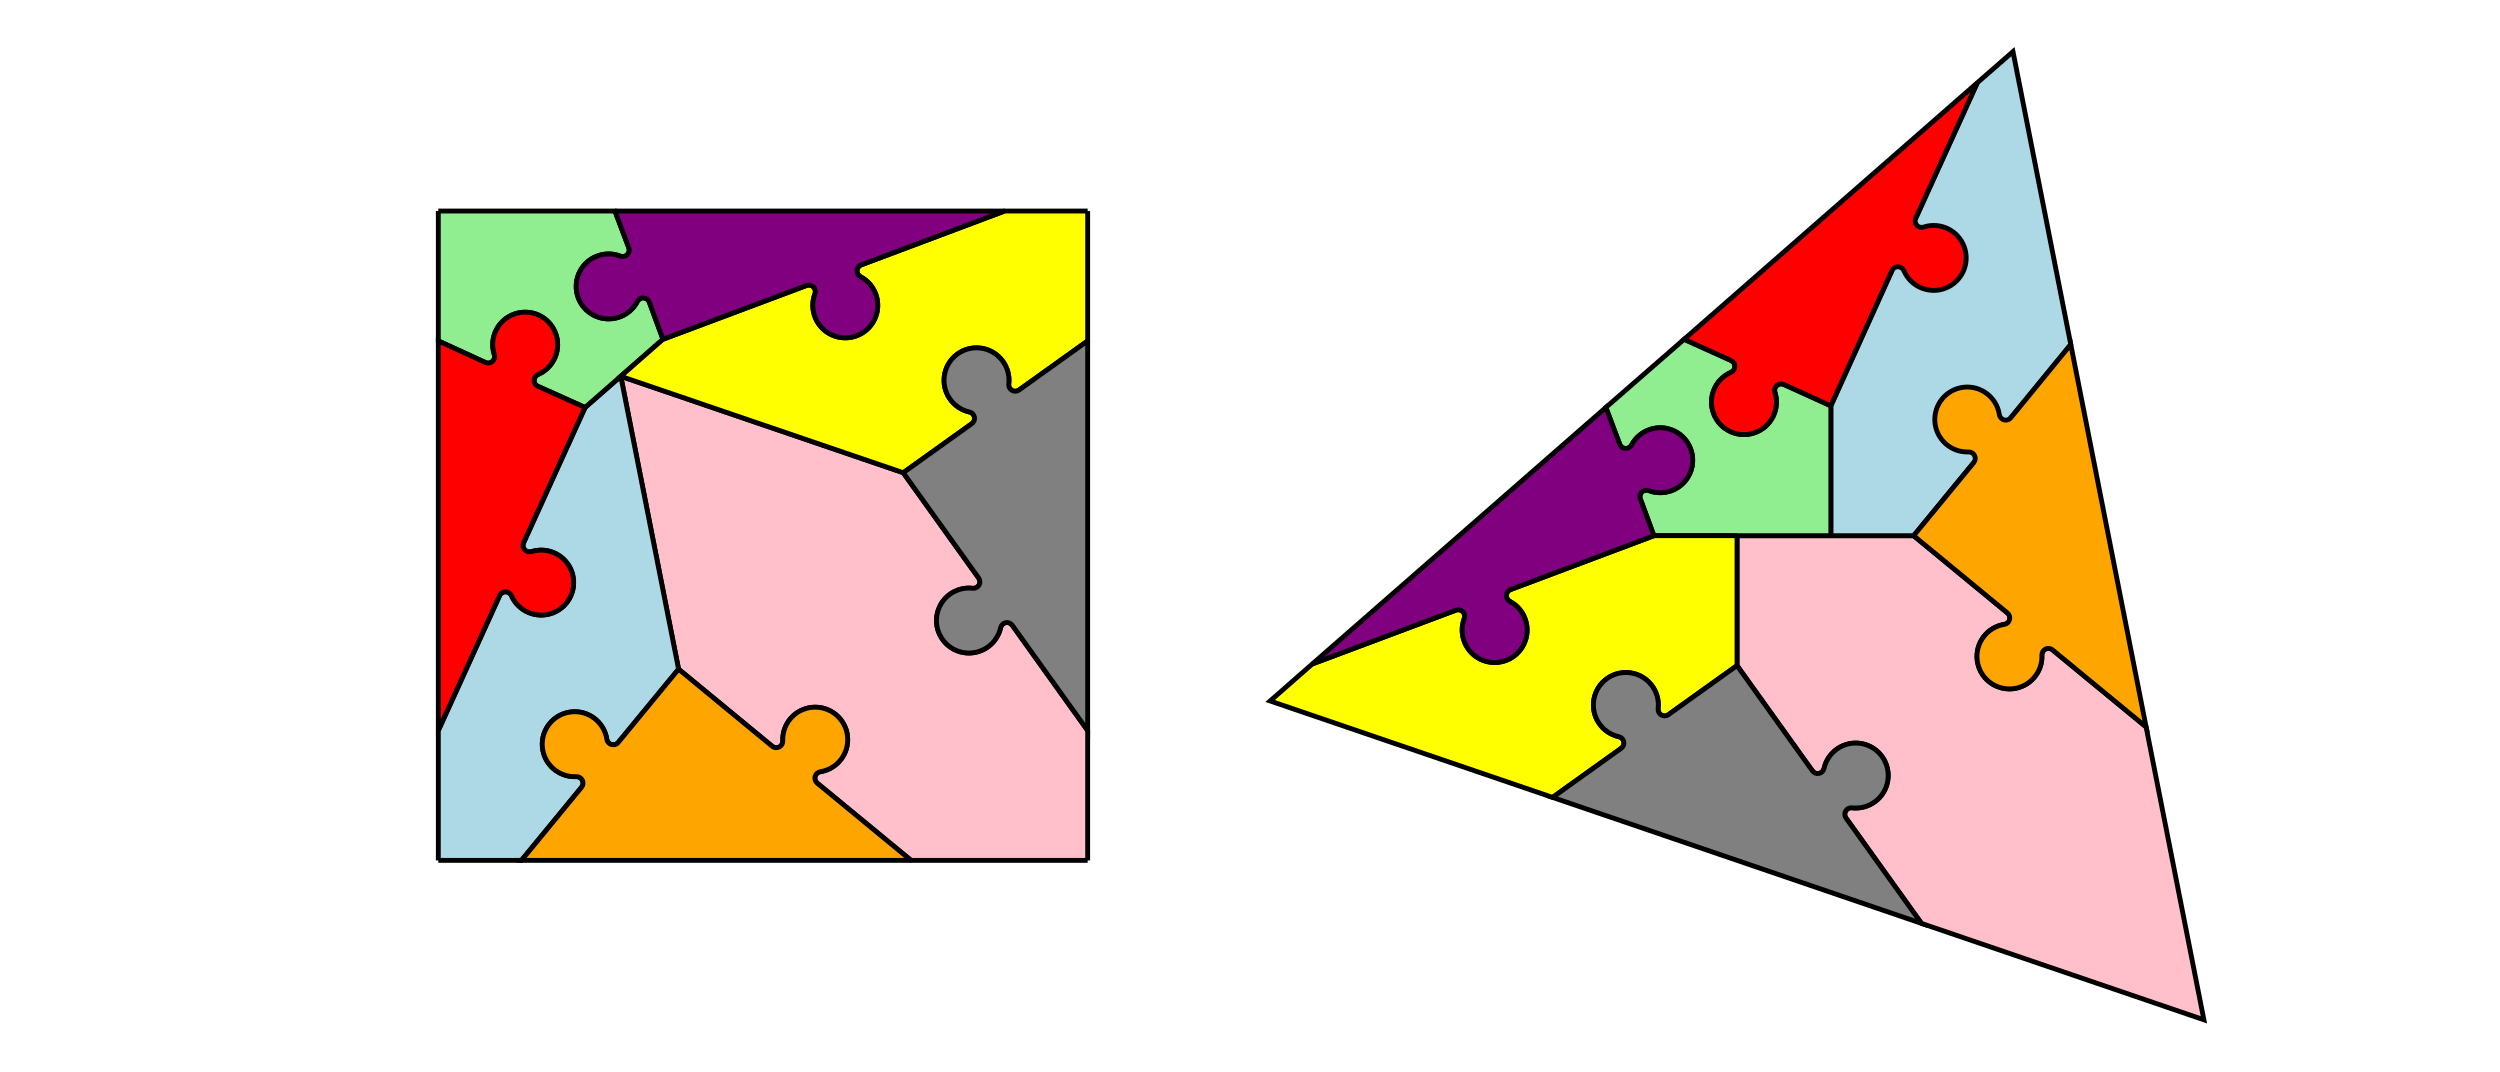
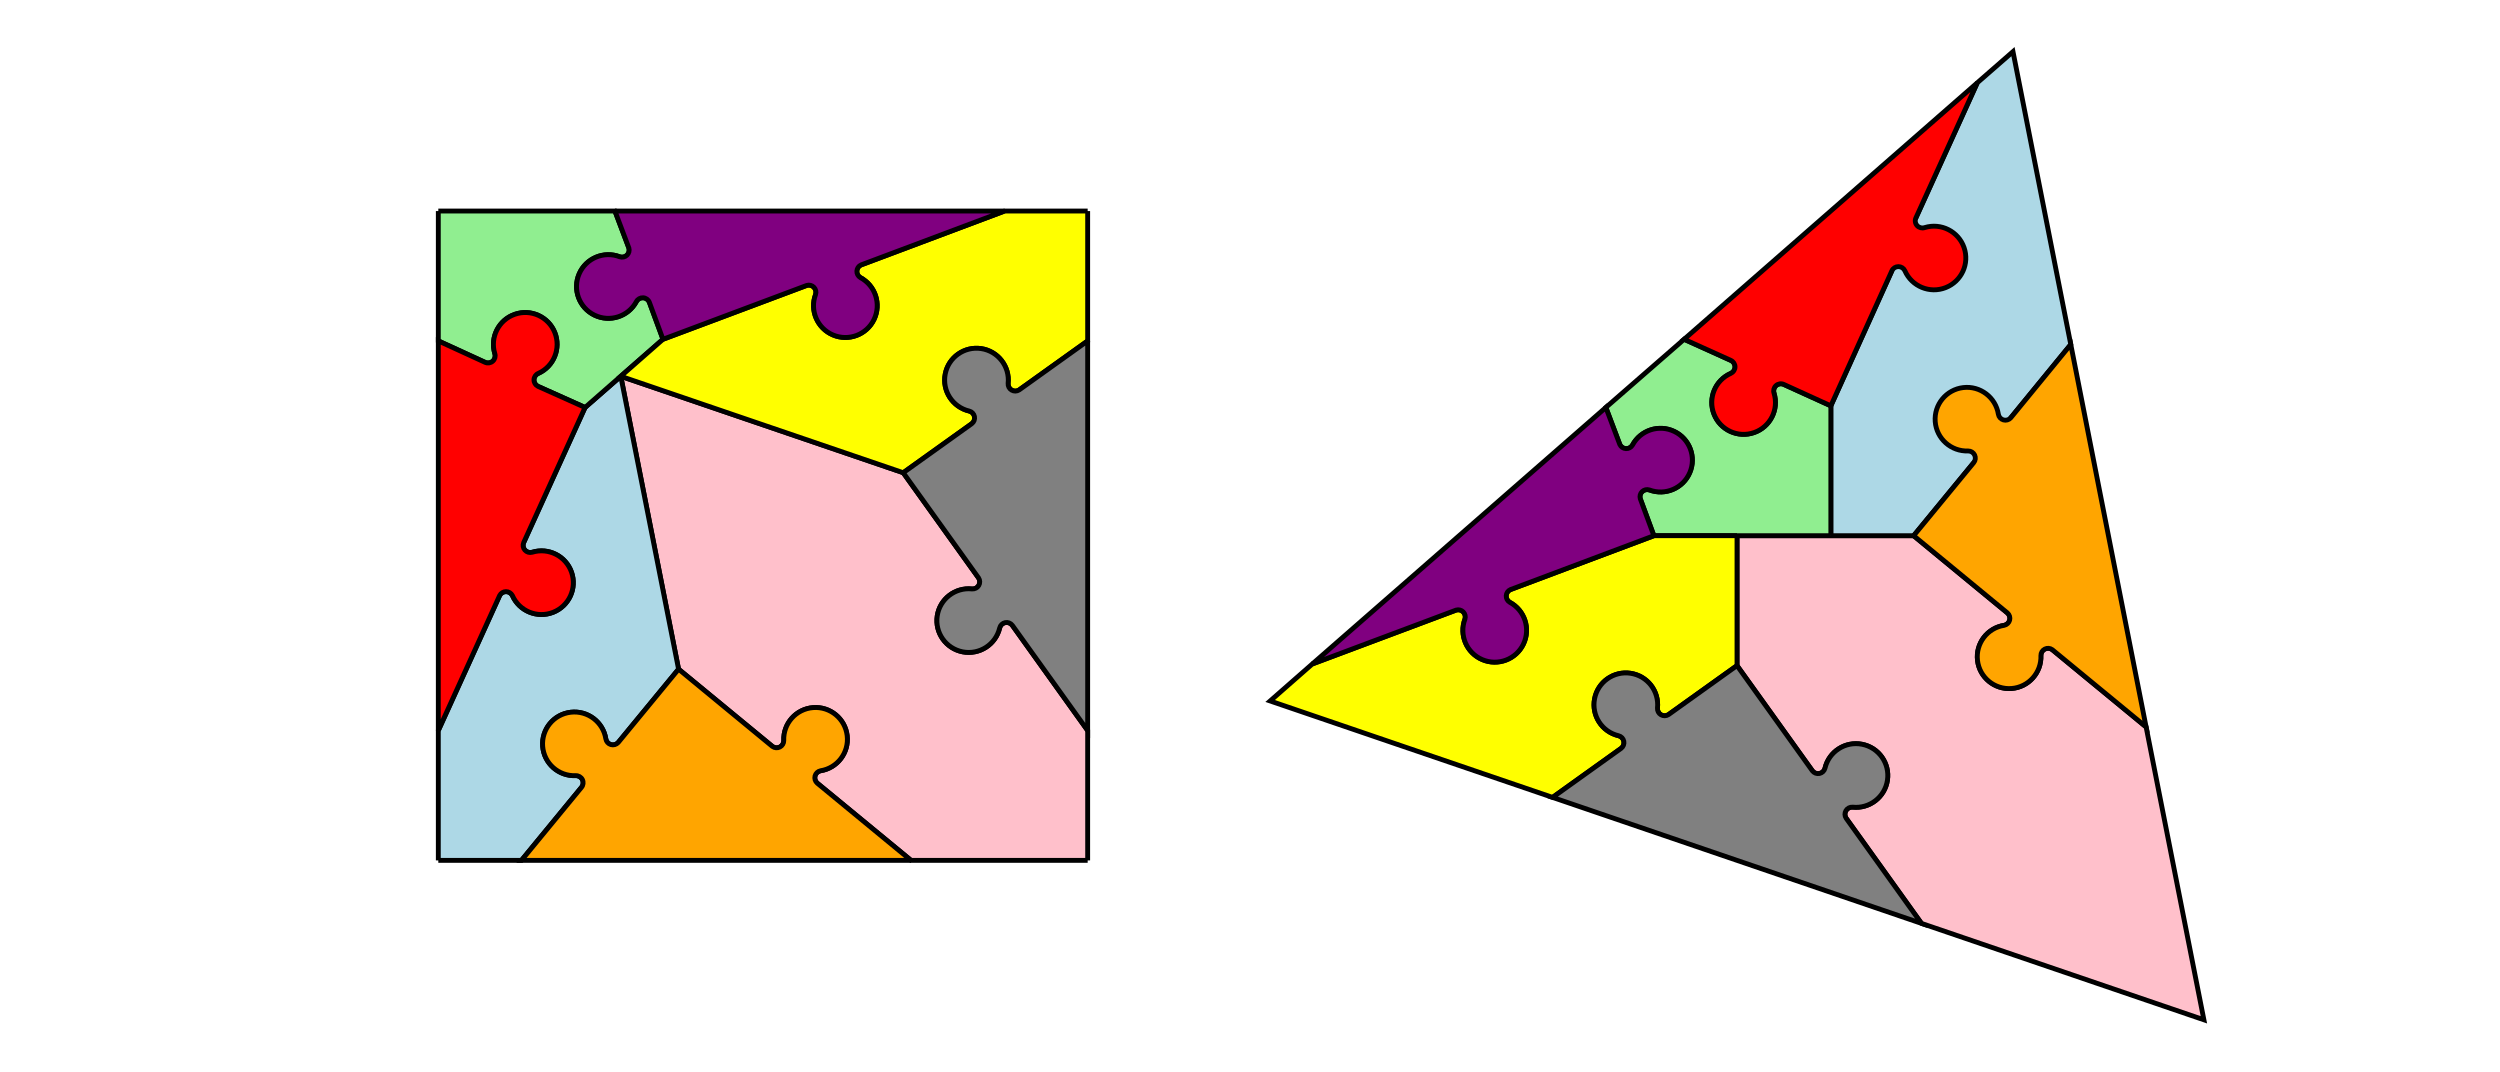
<svg xmlns="http://www.w3.org/2000/svg" version="1.1" width="700" height="300">
  <g transform="translate(350,150) scale(150)">
    <g transform="translate(0,0) scale(0.606061)">
      <g transform="translate(0,0)">
        <g transform="translate(-1.5,0.0)">
          <g transform="rotate(0)">
            <g transform="scale(1,1)">
              <g transform="translate(0,0)">
                <g transform="rotate(0)">
-                   <path d="M 1.0 1.0 L 0.456 1.0 L 0.167 0.762 A 0.02 0.02 0 0 1 0.176 0.727 A 0.1 0.1 0 1 0 0.061 0.633 A 0.02 0.02 0 0 1 0.029 0.649 L -0.26 0.411 L -0.438 -0.491 L 0.432 -0.194 L 0.664 0.13 A 0.02 0.02 0 0 1 0.646 0.162 A 0.1 0.1 0 1 0 0.732 0.283 A 0.02 0.02 0 0 1 0.768 0.276 L 1.0 0.6 L 1.0 1.0" fill="pink" stroke="black" stroke-width="0.015" />
+                   <path d="M 1.0 1.0 L 0.456 1.0 L 0.167 0.762 A 0.022 0.022 0 0 1 0.177 0.724 A 0.098 0.098 0 1 0 0.064 0.631 A 0.022 0.022 0 0 1 0.029 0.649 L -0.26 0.411 L -0.438 -0.491 L 0.432 -0.194 L 0.664 0.13 A 0.022 0.022 0 0 1 0.644 0.164 A 0.098 0.098 0 1 0 0.729 0.284 A 0.022 0.022 0 0 1 0.768 0.276 L 1.0 0.6 L 1.0 1.0" fill="pink" stroke="black" stroke-width="0.015" />
                </g>
              </g>
              <g transform="translate(0,0)">
                <g transform="rotate(0)">
-                   <path d="M -1.0 1.0 L -1.0 0.6 L -0.811 0.184 A 0.02 0.02 0 0 1 -0.775 0.184 A 0.1 0.1 0 1 0 -0.713 0.049 A 0.02 0.02 0 0 1 -0.737 0.021 L -0.548 -0.395 L -0.438 -0.491 L -0.26 0.411 L -0.446 0.637 A 0.02 0.02 0 0 1 -0.481 0.627 A 0.1 0.1 0 1 0 -0.575 0.742 A 0.02 0.02 0 0 1 -0.559 0.775 L -0.744 1.0 L -1.0 1.0" fill="lightblue" stroke="black" stroke-width="0.015" />
+                   <path d="M -1.0 1.0 L -1.0 0.6 L -0.811 0.184 A 0.022 0.022 0 0 1 -0.772 0.184 A 0.098 0.098 0 1 0 -0.711 0.051 A 0.022 0.022 0 0 1 -0.737 0.021 L -0.548 -0.395 L -0.438 -0.491 L -0.26 0.411 L -0.446 0.637 A 0.022 0.022 0 0 1 -0.484 0.626 A 0.098 0.098 0 1 0 -0.577 0.739 A 0.022 0.022 0 0 1 -0.559 0.775 L -0.744 1.0 L -1.0 1.0" fill="lightblue" stroke="black" stroke-width="0.015" />
                </g>
              </g>
              <g transform="translate(0,0)">
                <g transform="rotate(0)">
-                   <path d="M -1.0 -1.0 L -0.456 -1.0 L -0.413 -0.886 A 0.02 0.02 0 0 1 -0.439 -0.861 A 0.1 0.1 0 1 0 -0.387 -0.721 A 0.02 0.02 0 0 1 -0.35 -0.719 L -0.308 -0.605 L -0.548 -0.395 L -0.693 -0.46 A 0.02 0.02 0 0 1 -0.692 -0.497 A 0.1 0.1 0 1 0 -0.828 -0.559 A 0.02 0.02 0 0 1 -0.856 -0.534 L -1.0 -0.6 L -1.0 -1.0" fill="lightgreen" stroke="black" stroke-width="0.015" />
+                   <path d="M -1.0 -1.0 L -0.456 -1.0 L -0.413 -0.886 A 0.022 0.022 0 0 1 -0.441 -0.859 A 0.098 0.098 0 1 0 -0.39 -0.721 A 0.022 0.022 0 0 1 -0.35 -0.719 L -0.308 -0.605 L -0.548 -0.395 L -0.693 -0.46 A 0.022 0.022 0 0 1 -0.692 -0.5 A 0.098 0.098 0 1 0 -0.826 -0.561 A 0.022 0.022 0 0 1 -0.856 -0.534 L -1.0 -0.6 L -1.0 -1.0" fill="lightgreen" stroke="black" stroke-width="0.015" />
                </g>
              </g>
              <g transform="translate(0,0)">
                <g transform="rotate(0)">
-                   <path d="M 1.0 -1.0 L 1.0 -0.6 L 0.789 -0.449 A 0.02 0.02 0 0 1 0.757 -0.467 A 0.1 0.1 0 1 0 0.636 -0.381 A 0.02 0.02 0 0 1 0.643 -0.345 L 0.432 -0.194 L -0.438 -0.491 L -0.308 -0.605 L 0.135 -0.771 A 0.02 0.02 0 0 1 0.16 -0.745 A 0.1 0.1 0 1 0 0.3 -0.798 A 0.02 0.02 0 0 1 0.302 -0.834 L 0.744 -1.0 L 1.0 -1.0" fill="yellow" stroke="black" stroke-width="0.015" />
+                   <path d="M 1.0 -1.0 L 1.0 -0.6 L 0.789 -0.449 A 0.022 0.022 0 0 1 0.755 -0.469 A 0.098 0.098 0 1 0 0.635 -0.384 A 0.022 0.022 0 0 1 0.643 -0.345 L 0.432 -0.194 L -0.438 -0.491 L -0.308 -0.605 L 0.135 -0.771 A 0.022 0.022 0 0 1 0.162 -0.743 A 0.098 0.098 0 1 0 0.3 -0.795 A 0.022 0.022 0 0 1 0.302 -0.834 L 0.744 -1.0 L 1.0 -1.0" fill="yellow" stroke="black" stroke-width="0.015" />
                </g>
              </g>
              <g transform="translate(0,0)">
                <g transform="rotate(0)">
-                   <path d="M 0.456 1.0 L 0.167 0.762 A 0.02 0.02 0 0 1 0.176 0.727 A 0.1 0.1 0 1 0 0.061 0.633 A 0.02 0.02 0 0 1 0.029 0.649 L -0.26 0.411 L -0.446 0.637 A 0.02 0.02 0 0 1 -0.481 0.627 A 0.1 0.1 0 1 0 -0.575 0.742 A 0.02 0.02 0 0 1 -0.559 0.775 L -0.744 1.0 L 0.456 1.0" fill="orange" stroke="black" stroke-width="0.015" />
+                   <path d="M 0.456 1.0 L 0.167 0.762 A 0.022 0.022 0 0 1 0.177 0.724 A 0.098 0.098 0 1 0 0.064 0.631 A 0.022 0.022 0 0 1 0.029 0.649 L -0.26 0.411 L -0.446 0.637 A 0.022 0.022 0 0 1 -0.484 0.626 A 0.098 0.098 0 1 0 -0.577 0.739 A 0.022 0.022 0 0 1 -0.559 0.775 L -0.744 1.0 L 0.456 1.0" fill="orange" stroke="black" stroke-width="0.015" />
                </g>
              </g>
              <g transform="translate(0,0)">
                <g transform="rotate(0)">
-                   <path d="M -1.0 0.6 L -0.811 0.184 A 0.02 0.02 0 0 1 -0.775 0.184 A 0.1 0.1 0 1 0 -0.713 0.049 A 0.02 0.02 0 0 1 -0.737 0.021 L -0.548 -0.395 L -0.693 -0.46 A 0.02 0.02 0 0 1 -0.692 -0.497 A 0.1 0.1 0 1 0 -0.828 -0.559 A 0.02 0.02 0 0 1 -0.856 -0.534 L -1.0 -0.6 L -1.0 0.6" fill="red" stroke="black" stroke-width="0.015" />
+                   <path d="M -1.0 0.6 L -0.811 0.184 A 0.022 0.022 0 0 1 -0.772 0.184 A 0.098 0.098 0 1 0 -0.711 0.051 A 0.022 0.022 0 0 1 -0.737 0.021 L -0.548 -0.395 L -0.693 -0.46 A 0.022 0.022 0 0 1 -0.692 -0.5 A 0.098 0.098 0 1 0 -0.826 -0.561 A 0.022 0.022 0 0 1 -0.856 -0.534 L -1.0 -0.6 L -1.0 0.6" fill="red" stroke="black" stroke-width="0.015" />
                </g>
              </g>
              <g transform="translate(0,0)">
                <g transform="rotate(0)">
-                   <path d="M -0.456 -1.0 L -0.413 -0.886 A 0.02 0.02 0 0 1 -0.439 -0.861 A 0.1 0.1 0 1 0 -0.387 -0.721 A 0.02 0.02 0 0 1 -0.35 -0.719 L -0.308 -0.605 L 0.135 -0.771 A 0.02 0.02 0 0 1 0.16 -0.745 A 0.1 0.1 0 1 0 0.3 -0.798 A 0.02 0.02 0 0 1 0.302 -0.834 L 0.744 -1.0 L -0.456 -1.0" fill="purple" stroke="black" stroke-width="0.015" />
+                   <path d="M -0.456 -1.0 L -0.413 -0.886 A 0.022 0.022 0 0 1 -0.441 -0.859 A 0.098 0.098 0 1 0 -0.39 -0.721 A 0.022 0.022 0 0 1 -0.35 -0.719 L -0.308 -0.605 L 0.135 -0.771 A 0.022 0.022 0 0 1 0.162 -0.743 A 0.098 0.098 0 1 0 0.3 -0.795 A 0.022 0.022 0 0 1 0.302 -0.834 L 0.744 -1.0 L -0.456 -1.0" fill="purple" stroke="black" stroke-width="0.015" />
                </g>
              </g>
              <g transform="translate(0,0)">
                <g transform="rotate(0)">
-                   <path d="M 1.0 -0.6 L 0.789 -0.449 A 0.02 0.02 0 0 1 0.757 -0.467 A 0.1 0.1 0 1 0 0.636 -0.381 A 0.02 0.02 0 0 1 0.643 -0.345 L 0.432 -0.194 L 0.664 0.13 A 0.02 0.02 0 0 1 0.646 0.162 A 0.1 0.1 0 1 0 0.732 0.283 A 0.02 0.02 0 0 1 0.768 0.276 L 1.0 0.6 L 1.0 -0.6" fill="gray" stroke="black" stroke-width="0.015" />
+                   <path d="M 1.0 -0.6 L 0.789 -0.449 A 0.022 0.022 0 0 1 0.755 -0.469 A 0.098 0.098 0 1 0 0.635 -0.384 A 0.022 0.022 0 0 1 0.643 -0.345 L 0.432 -0.194 L 0.664 0.13 A 0.022 0.022 0 0 1 0.644 0.164 A 0.098 0.098 0 1 0 0.729 0.284 A 0.022 0.022 0 0 1 0.768 0.276 L 1.0 0.6 L 1.0 -0.6" fill="gray" stroke="black" stroke-width="0.015" />
                </g>
              </g>
            </g>
          </g>
        </g>
        <g transform="translate(0.5,1.0)">
          <g transform="rotate(0)">
            <g transform="scale(1,1)">
              <g transform="translate(0,0)">
                <g transform="rotate(0)">
-                   <path d="M 1.0 -1.0 L 1.0 -0.6 L 1.232 -0.276 A 0.02 0.02 0 0 0 1.268 -0.283 A 0.1 0.1 0 1 1 1.354 -0.162 A 0.02 0.02 0 0 0 1.336 -0.13 L 1.568 0.194 L 2.438 0.491 L 2.26 -0.411 L 1.971 -0.649 A 0.02 0.02 0 0 0 1.939 -0.633 A 0.1 0.1 0 1 1 1.824 -0.727 A 0.02 0.02 0 0 0 1.833 -0.762 L 1.544 -1.0 L 1.0 -1.0" fill="pink" stroke="black" stroke-width="0.015" />
+                   <path d="M 1.0 -1.0 L 1.0 -0.6 L 1.232 -0.276 A 0.022 0.022 0 0 0 1.271 -0.284 A 0.098 0.098 0 1 1 1.356 -0.164 A 0.022 0.022 0 0 0 1.336 -0.13 L 1.568 0.194 L 2.438 0.491 L 2.26 -0.411 L 1.971 -0.649 A 0.022 0.022 0 0 0 1.936 -0.631 A 0.098 0.098 0 1 1 1.823 -0.724 A 0.022 0.022 0 0 0 1.833 -0.762 L 1.544 -1.0 L 1.0 -1.0" fill="pink" stroke="black" stroke-width="0.015" />
                </g>
              </g>
              <g transform="translate(0,0)">
                <g transform="rotate(0)">
-                   <path d="M 1.289 -1.0 L 1.289 -1.4 L 1.477 -1.816 A 0.02 0.02 0 0 0 1.453 -1.843 A 0.1 0.1 0 1 1 1.515 -1.979 A 0.02 0.02 0 0 0 1.551 -1.979 L 1.74 -2.395 L 1.85 -2.491 L 2.028 -1.589 L 1.843 -1.363 A 0.02 0.02 0 0 0 1.859 -1.331 A 0.1 0.1 0 1 1 1.765 -1.216 A 0.02 0.02 0 0 0 1.729 -1.225 L 1.544 -1.0 L 1.289 -1.0" fill="lightblue" stroke="black" stroke-width="0.015" />
+                   <path d="M 1.289 -1.0 L 1.289 -1.4 L 1.477 -1.816 A 0.022 0.022 0 0 0 1.451 -1.846 A 0.098 0.098 0 1 1 1.512 -1.979 A 0.022 0.022 0 0 0 1.551 -1.979 L 1.74 -2.395 L 1.85 -2.491 L 2.028 -1.589 L 1.843 -1.363 A 0.022 0.022 0 0 0 1.861 -1.328 A 0.098 0.098 0 1 1 1.768 -1.215 A 0.022 0.022 0 0 0 1.729 -1.225 L 1.544 -1.0 L 1.289 -1.0" fill="lightblue" stroke="black" stroke-width="0.015" />
                </g>
              </g>
              <g transform="translate(0,0)">
                <g transform="rotate(0)">
-                   <path d="M 1.289 -1.0 L 1.289 -1.4 L 1.144 -1.466 A 0.02 0.02 0 0 0 1.117 -1.441 A 0.1 0.1 0 1 1 0.981 -1.503 A 0.02 0.02 0 0 0 0.981 -1.54 L 0.837 -1.605 L 0.596 -1.395 L 0.639 -1.281 A 0.02 0.02 0 0 0 0.675 -1.279 A 0.1 0.1 0 1 1 0.728 -1.139 A 0.02 0.02 0 0 0 0.702 -1.114 L 0.744 -1.0 L 1.289 -1.0" fill="lightgreen" stroke="black" stroke-width="0.015" />
+                   <path d="M 1.289 -1.0 L 1.289 -1.4 L 1.144 -1.466 A 0.022 0.022 0 0 0 1.114 -1.439 A 0.098 0.098 0 1 1 0.981 -1.5 A 0.022 0.022 0 0 0 0.981 -1.54 L 0.837 -1.605 L 0.596 -1.395 L 0.639 -1.281 A 0.022 0.022 0 0 0 0.678 -1.279 A 0.098 0.098 0 1 1 0.73 -1.141 A 0.022 0.022 0 0 0 0.702 -1.114 L 0.744 -1.0 L 1.289 -1.0" fill="lightgreen" stroke="black" stroke-width="0.015" />
                </g>
              </g>
              <g transform="translate(0,0)">
                <g transform="rotate(0)">
-                   <path d="M 1.0 -1.0 L 0.744 -1.0 L 0.302 -0.834 A 0.02 0.02 0 0 0 0.3 -0.798 A 0.1 0.1 0 1 1 0.16 -0.745 A 0.02 0.02 0 0 0 0.135 -0.771 L -0.308 -0.605 L -0.438 -0.491 L 0.432 -0.194 L 0.643 -0.345 A 0.02 0.02 0 0 0 0.636 -0.381 A 0.1 0.1 0 1 1 0.757 -0.467 A 0.02 0.02 0 0 0 0.789 -0.449 L 1.0 -0.6 L 1.0 -1.0" fill="yellow" stroke="black" stroke-width="0.015" />
+                   <path d="M 1.0 -1.0 L 0.744 -1.0 L 0.302 -0.834 A 0.022 0.022 0 0 0 0.3 -0.795 A 0.098 0.098 0 1 1 0.162 -0.743 A 0.022 0.022 0 0 0 0.135 -0.771 L -0.308 -0.605 L -0.438 -0.491 L 0.432 -0.194 L 0.643 -0.345 A 0.022 0.022 0 0 0 0.635 -0.384 A 0.098 0.098 0 1 1 0.755 -0.469 A 0.022 0.022 0 0 0 0.789 -0.449 L 1.0 -0.6 L 1.0 -1.0" fill="yellow" stroke="black" stroke-width="0.015" />
                </g>
              </g>
              <g transform="translate(0,0)">
                <g transform="rotate(0)">
-                   <path d="M 1.544 -1.0 L 1.729 -1.225 A 0.02 0.02 0 0 0 1.713 -1.258 A 0.1 0.1 0 1 1 1.808 -1.373 A 0.02 0.02 0 0 0 1.843 -1.363 L 2.028 -1.589 L 2.26 -0.411 L 1.971 -0.649 A 0.02 0.02 0 0 0 1.939 -0.633 A 0.1 0.1 0 1 1 1.824 -0.727 A 0.02 0.02 0 0 0 1.833 -0.762 L 1.544 -1.0" fill="orange" stroke="black" stroke-width="0.015" />
+                   <path d="M 1.544 -1.0 L 1.729 -1.225 A 0.022 0.022 0 0 0 1.712 -1.261 A 0.098 0.098 0 1 1 1.805 -1.374 A 0.022 0.022 0 0 0 1.843 -1.363 L 2.028 -1.589 L 2.26 -0.411 L 1.971 -0.649 A 0.022 0.022 0 0 0 1.936 -0.631 A 0.098 0.098 0 1 1 1.823 -0.724 A 0.022 0.022 0 0 0 1.833 -0.762 L 1.544 -1.0" fill="orange" stroke="black" stroke-width="0.015" />
                </g>
              </g>
              <g transform="translate(0,0)">
                <g transform="rotate(0)">
-                   <path d="M 1.74 -2.395 L 1.551 -1.979 A 0.02 0.02 0 0 0 1.576 -1.951 A 0.1 0.1 0 1 1 1.514 -1.816 A 0.02 0.02 0 0 0 1.477 -1.816 L 1.289 -1.4 L 1.144 -1.466 A 0.02 0.02 0 0 0 1.117 -1.441 A 0.1 0.1 0 1 1 0.981 -1.503 A 0.02 0.02 0 0 0 0.981 -1.54 L 0.837 -1.605 L 1.74 -2.395" fill="red" stroke="black" stroke-width="0.015" />
+                   <path d="M 1.74 -2.395 L 1.551 -1.979 A 0.022 0.022 0 0 0 1.578 -1.949 A 0.098 0.098 0 1 1 1.517 -1.816 A 0.022 0.022 0 0 0 1.477 -1.816 L 1.289 -1.4 L 1.144 -1.466 A 0.022 0.022 0 0 0 1.114 -1.439 A 0.098 0.098 0 1 1 0.981 -1.5 A 0.022 0.022 0 0 0 0.981 -1.54 L 0.837 -1.605 L 1.74 -2.395" fill="red" stroke="black" stroke-width="0.015" />
                </g>
              </g>
              <g transform="translate(0,0)">
                <g transform="rotate(0)">
-                   <path d="M 0.744 -1.0 L 0.302 -0.834 A 0.02 0.02 0 0 0 0.3 -0.798 A 0.1 0.1 0 1 1 0.16 -0.745 A 0.02 0.02 0 0 0 0.135 -0.771 L -0.308 -0.605 L 0.596 -1.395 L 0.639 -1.281 A 0.02 0.02 0 0 0 0.675 -1.279 A 0.1 0.1 0 1 1 0.728 -1.139 A 0.02 0.02 0 0 0 0.702 -1.114 L 0.744 -1.0" fill="purple" stroke="black" stroke-width="0.015" />
+                   <path d="M 0.744 -1.0 L 0.302 -0.834 A 0.022 0.022 0 0 0 0.3 -0.795 A 0.098 0.098 0 1 1 0.162 -0.743 A 0.022 0.022 0 0 0 0.135 -0.771 L -0.308 -0.605 L 0.596 -1.395 L 0.639 -1.281 A 0.022 0.022 0 0 0 0.678 -1.279 A 0.098 0.098 0 1 1 0.73 -1.141 A 0.022 0.022 0 0 0 0.702 -1.114 L 0.744 -1.0" fill="purple" stroke="black" stroke-width="0.015" />
                </g>
              </g>
              <g transform="translate(0,0)">
                <g transform="rotate(0)">
-                   <path d="M 1.0 -0.6 L 1.232 -0.276 A 0.02 0.02 0 0 0 1.268 -0.283 A 0.1 0.1 0 1 1 1.354 -0.162 A 0.02 0.02 0 0 0 1.336 -0.13 L 1.568 0.194 L 0.432 -0.194 L 0.643 -0.345 A 0.02 0.02 0 0 0 0.636 -0.381 A 0.1 0.1 0 1 1 0.757 -0.467 A 0.02 0.02 0 0 0 0.789 -0.449 L 1.0 -0.6" fill="gray" stroke="black" stroke-width="0.015" />
+                   <path d="M 1.0 -0.6 L 1.232 -0.276 A 0.022 0.022 0 0 0 1.271 -0.284 A 0.098 0.098 0 1 1 1.356 -0.164 A 0.022 0.022 0 0 0 1.336 -0.13 L 1.568 0.194 L 0.432 -0.194 L 0.643 -0.345 A 0.022 0.022 0 0 0 0.635 -0.384 A 0.098 0.098 0 1 1 0.755 -0.469 A 0.022 0.022 0 0 0 0.789 -0.449 L 1.0 -0.6" fill="gray" stroke="black" stroke-width="0.015" />
                </g>
              </g>
            </g>
          </g>
        </g>
        <g transform="translate(-1.5,0.0)">
          <g transform="rotate(0)">
            <g transform="scale(1,1)">
</g>
          </g>
        </g>
        <g transform="translate(0.5,1.0)">
          <g transform="rotate(0)">
            <g transform="scale(1,1)">
</g>
          </g>
        </g>
      </g>
    </g>
  </g>
</svg>
